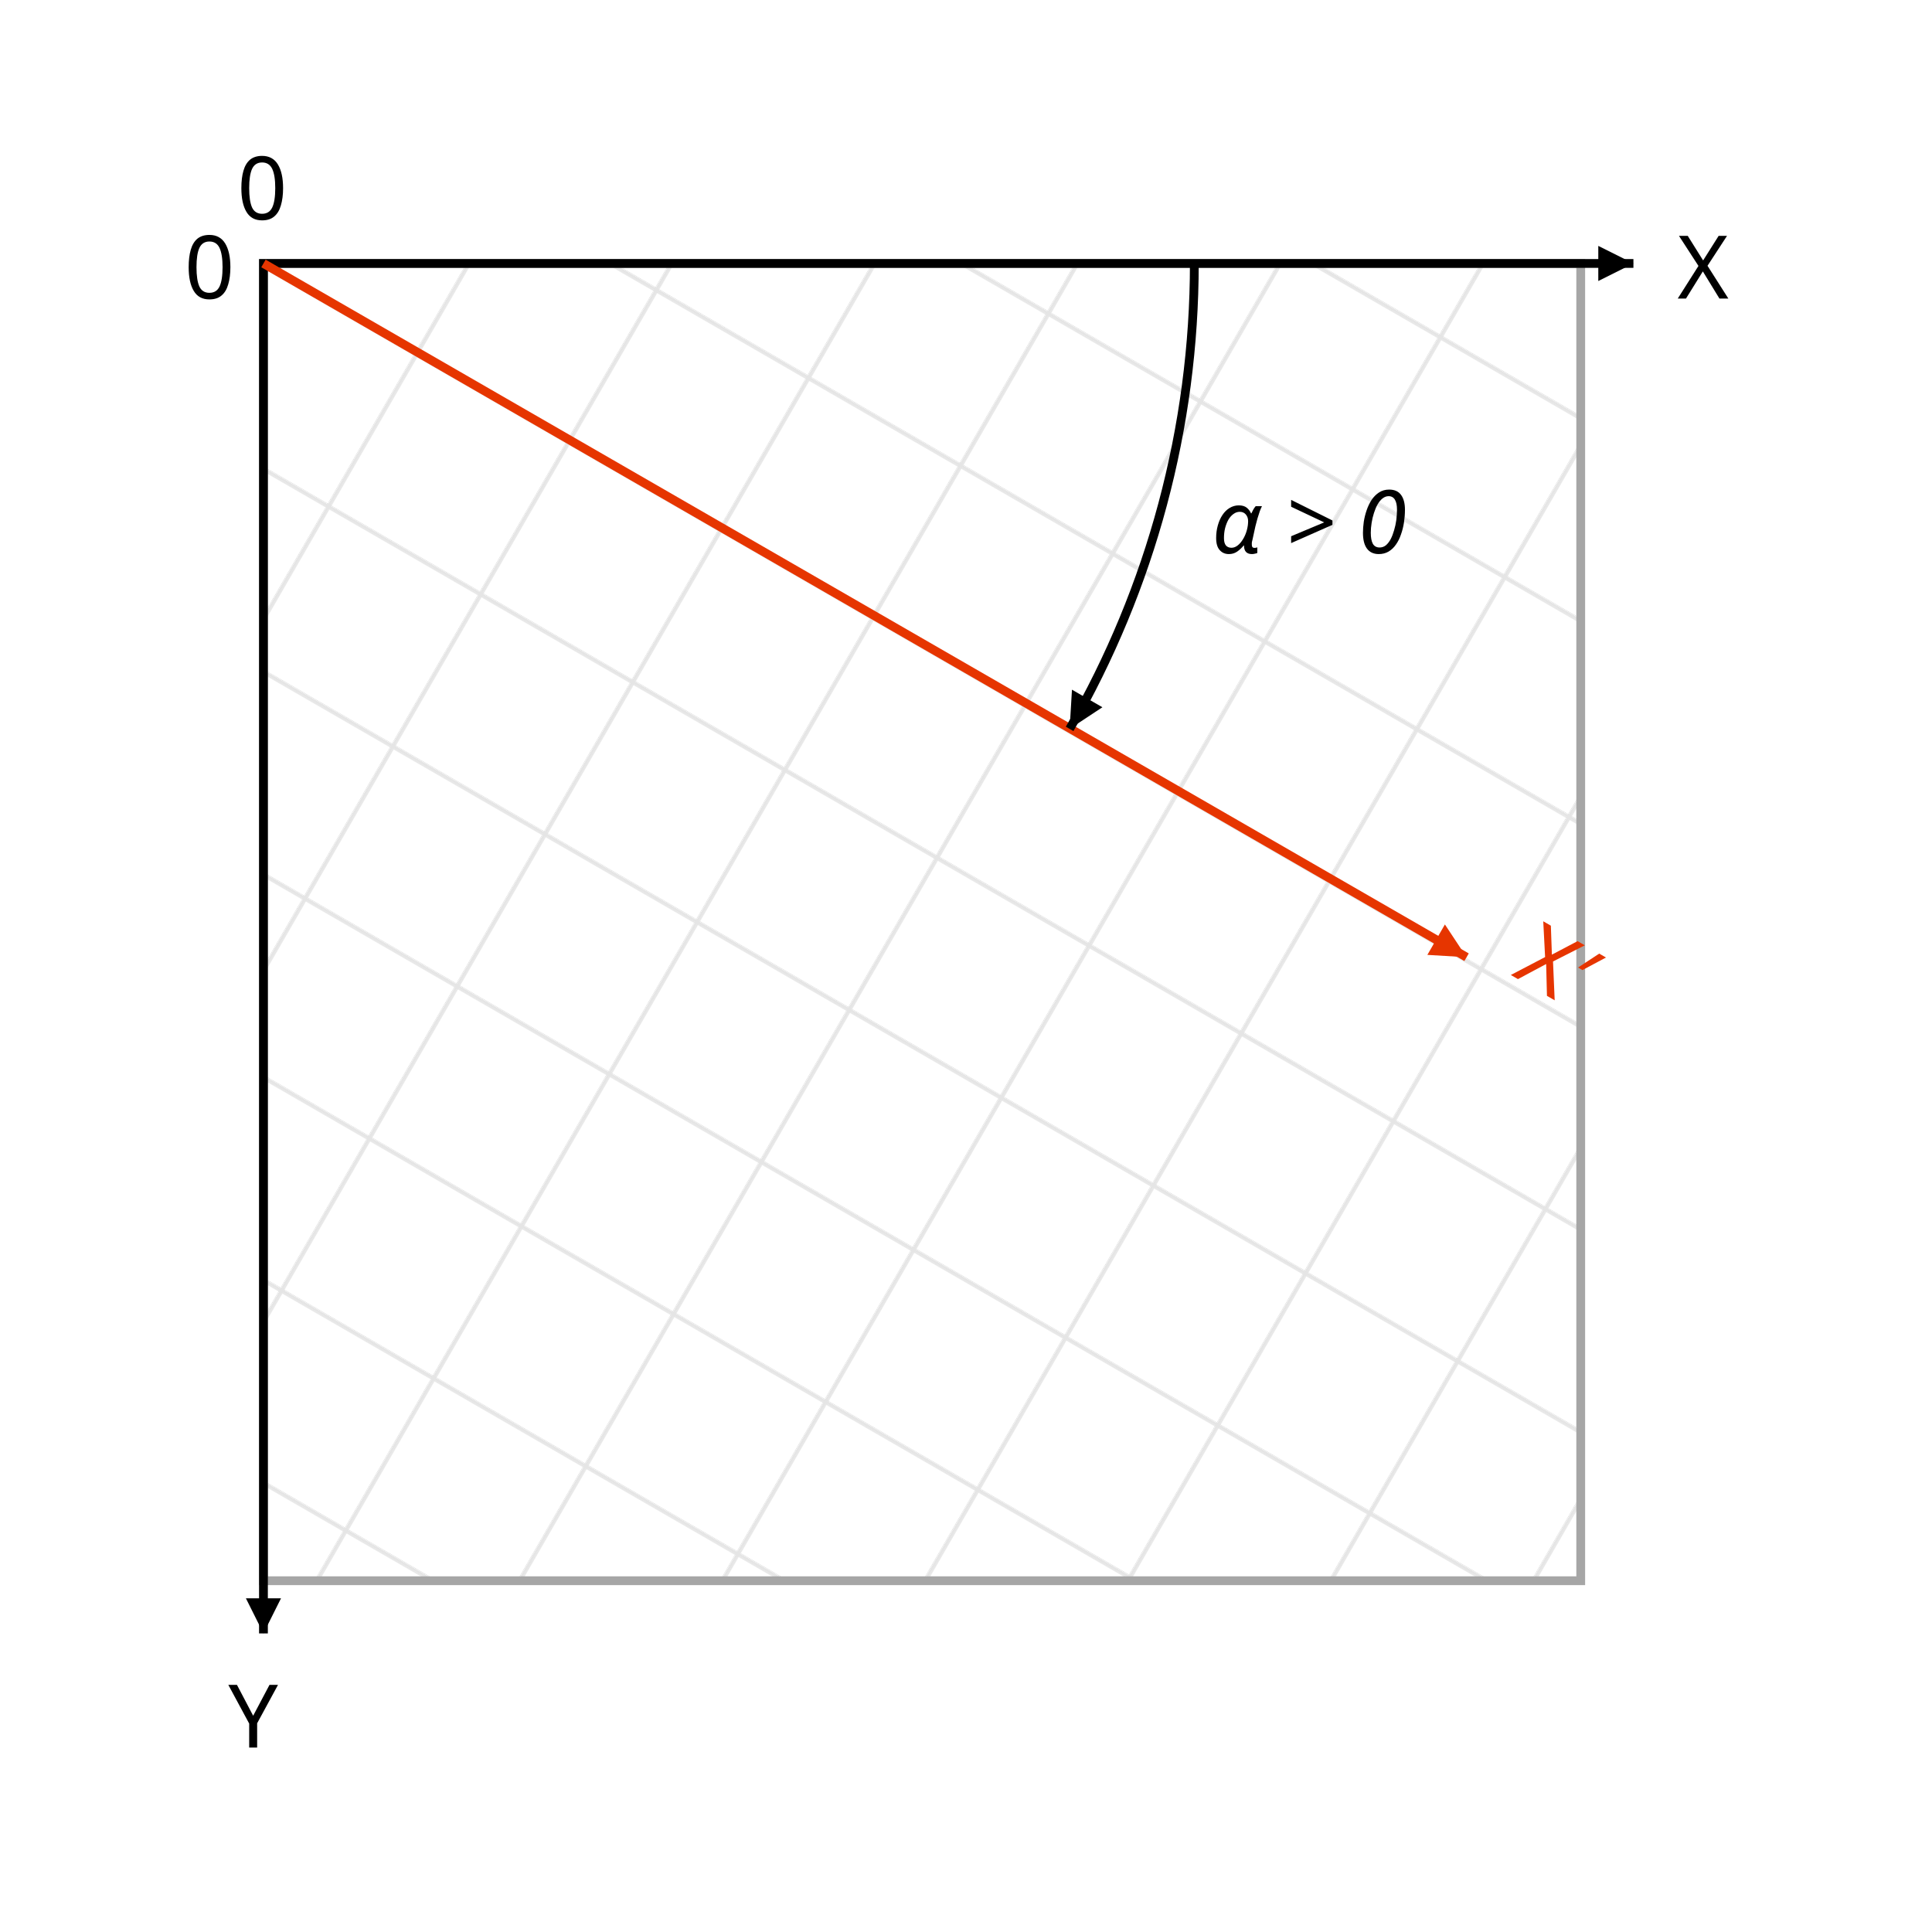
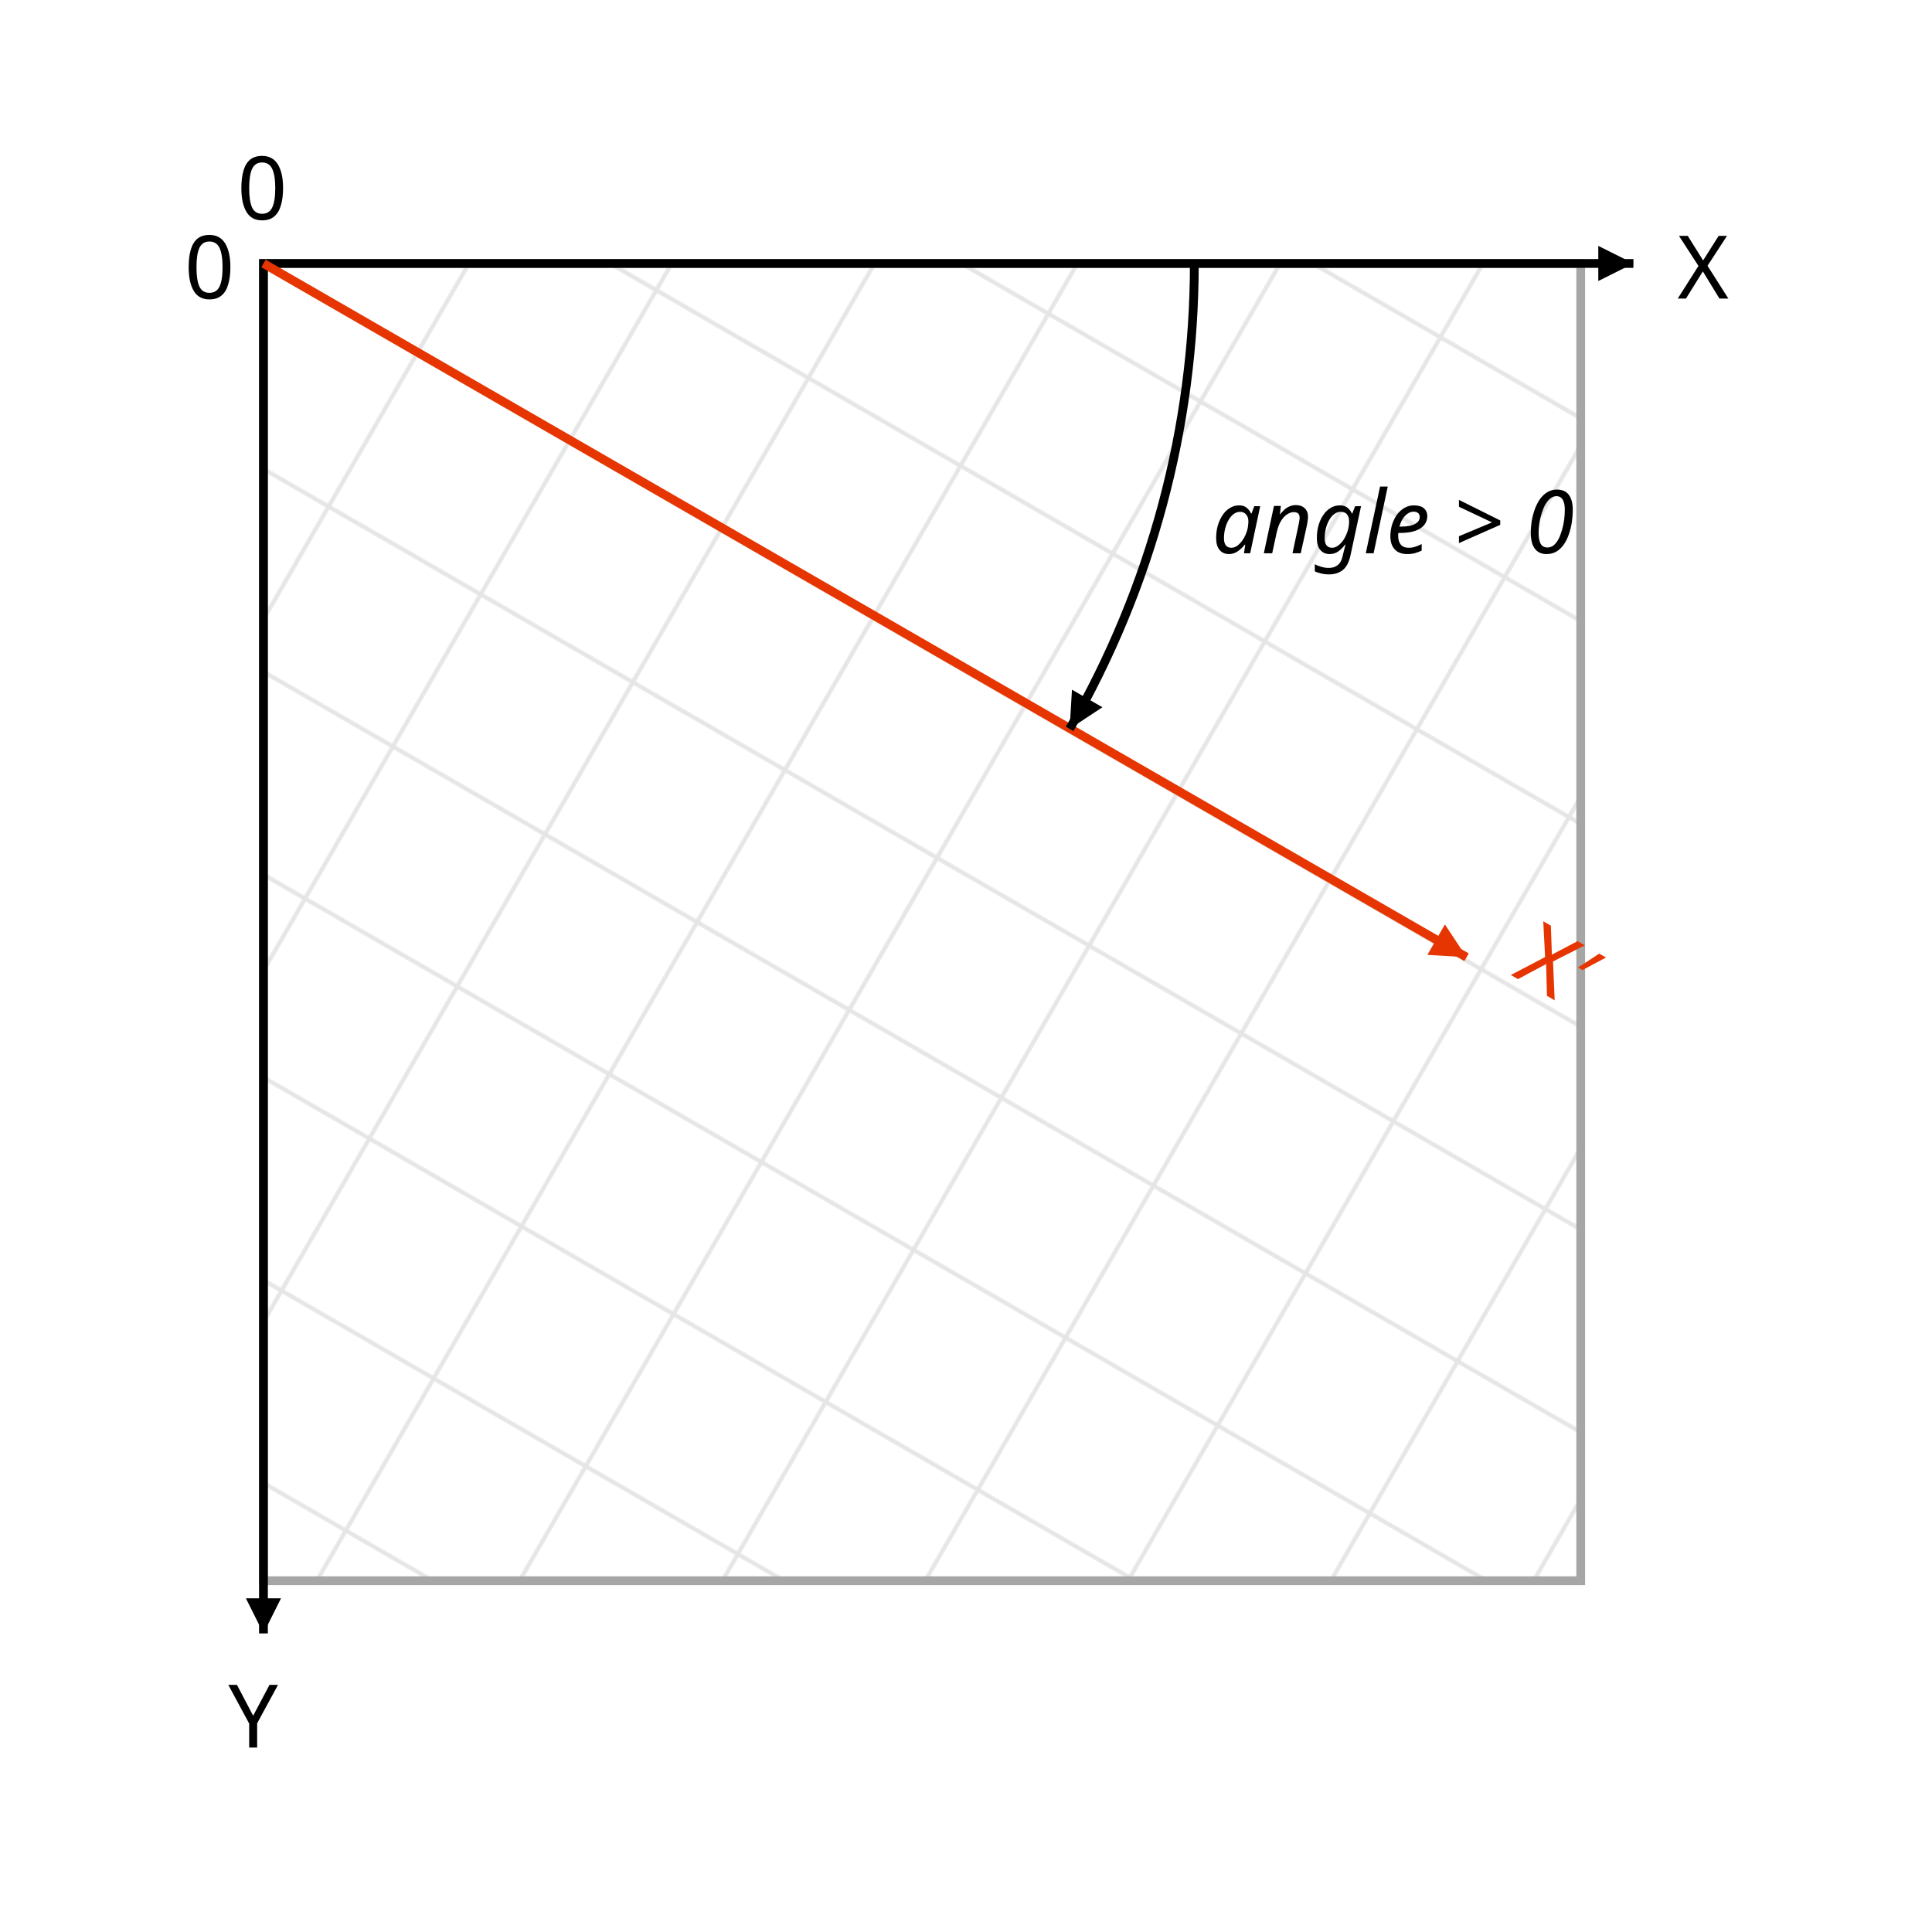
<svg xmlns="http://www.w3.org/2000/svg" width="220" height="220" viewBox="0 0 220 220">
  <defs>
    <marker id="arrow" viewBox="0 0 4 4" refX="4" refY="2" markerWidth="4" markerHeight="4" markerUnits="userSpaceOnUse" orient="auto-start-reverse">
      <path d="M0 0 4 2 0 4Z" fill="context-stroke" />
    </marker>
    <pattern id="grid" width="20" height="20" patternUnits="userSpaceOnUse" x="30" y="30" patternTransform="rotate(30 30 30)">
      <path d="M20 0H0V20" fill="none" stroke="#e5e5e5" stroke-width="1" />
    </pattern>
  </defs>
  <rect width="220" height="220" fill="#fff" />
  <rect x="30" y="30" width="150" height="150" fill="url(#grid)" stroke="#a6a6a6" />
  <path d="M30 186V30H186" fill="none" stroke="#000" marker-start="url(#arrow)" marker-end="url(#arrow)" />
  <g font-family="sans-serif" font-size="10" fill="#000">
    <text x="27" y="25">0</text>
    <text x="21" y="34">0</text>
    <text x="191" y="34">X</text>
    <text x="26" y="199">Y</text>
  </g>
  <path d="M30 30 167 109" fill="none" stroke="#e63500" marker-end="url(#arrow)" />
  <path d="M136 30A106 106 0 0 1 121.8 83" fill="none" stroke="#000" marker-end="url(#arrow)" />
  <g font-family="sans-serif" font-size="10">
-     <text x="138" y="63" font-style="italic">α &gt; 0</text>
+     <text x="138" y="63" font-style="italic">angle &gt; 0</text>
    <text x="172" y="111" fill="#e63500" transform="rotate(30 172 111)">X′</text>
  </g>
</svg>
